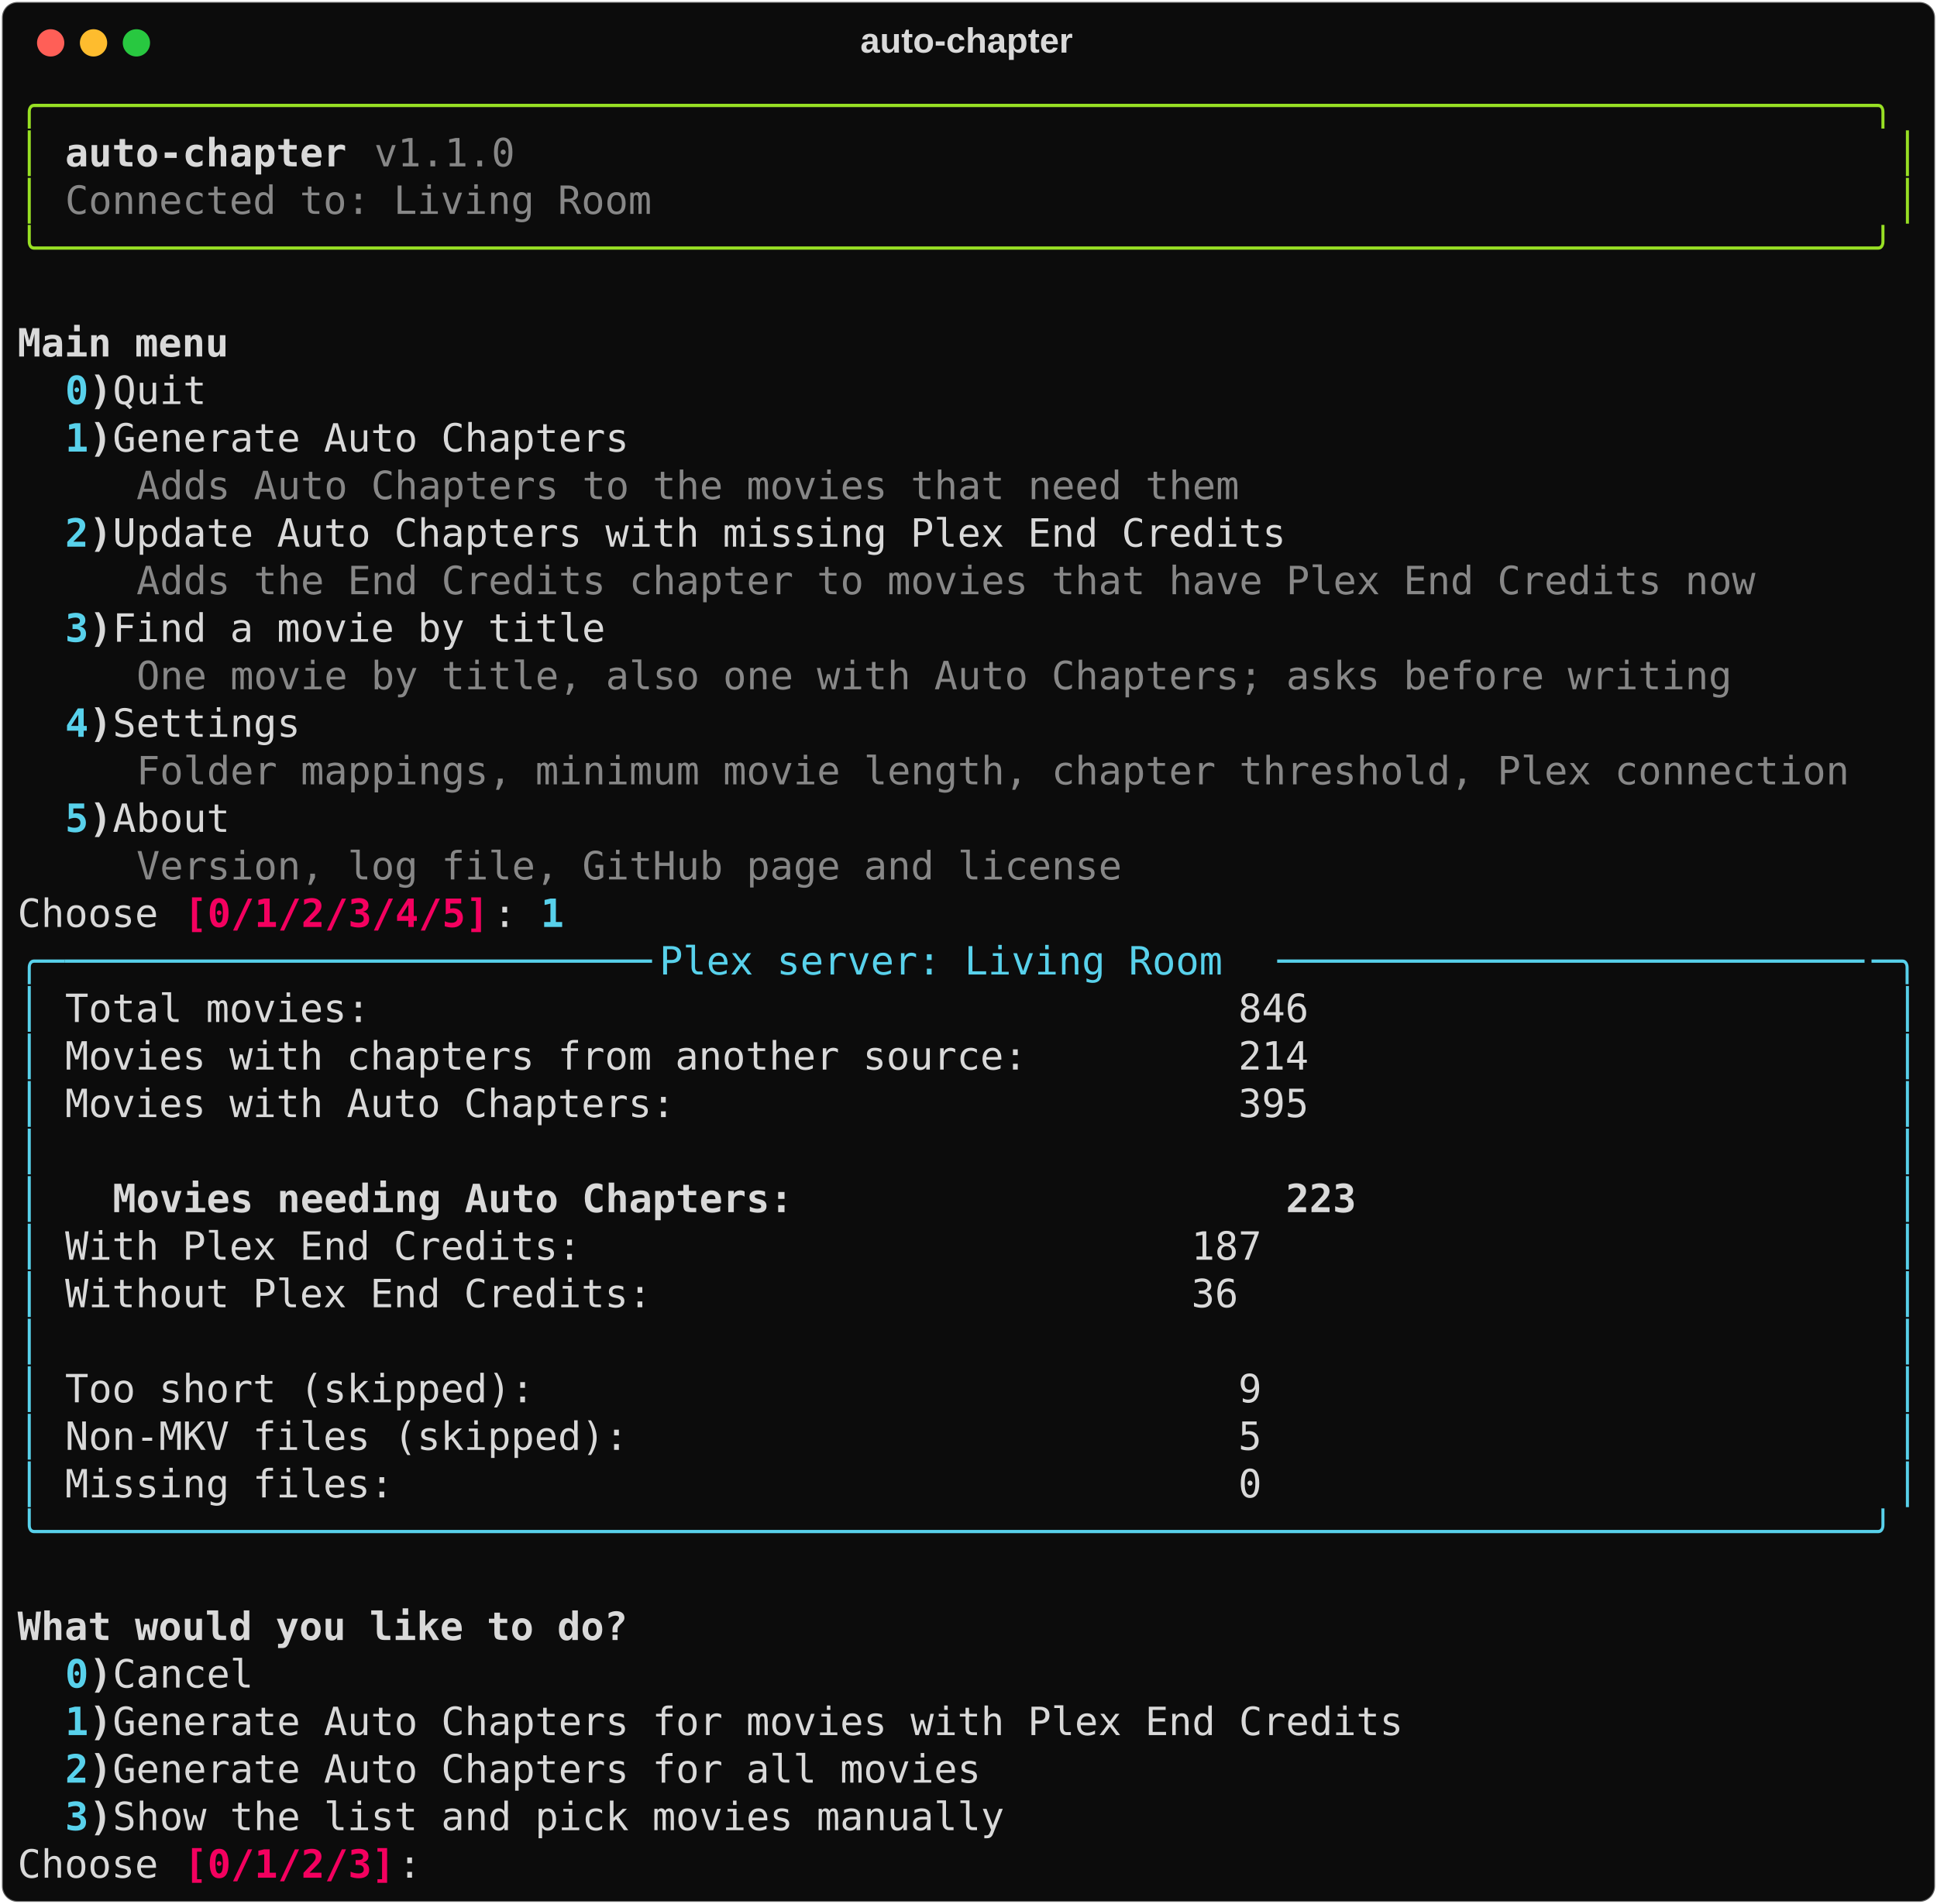
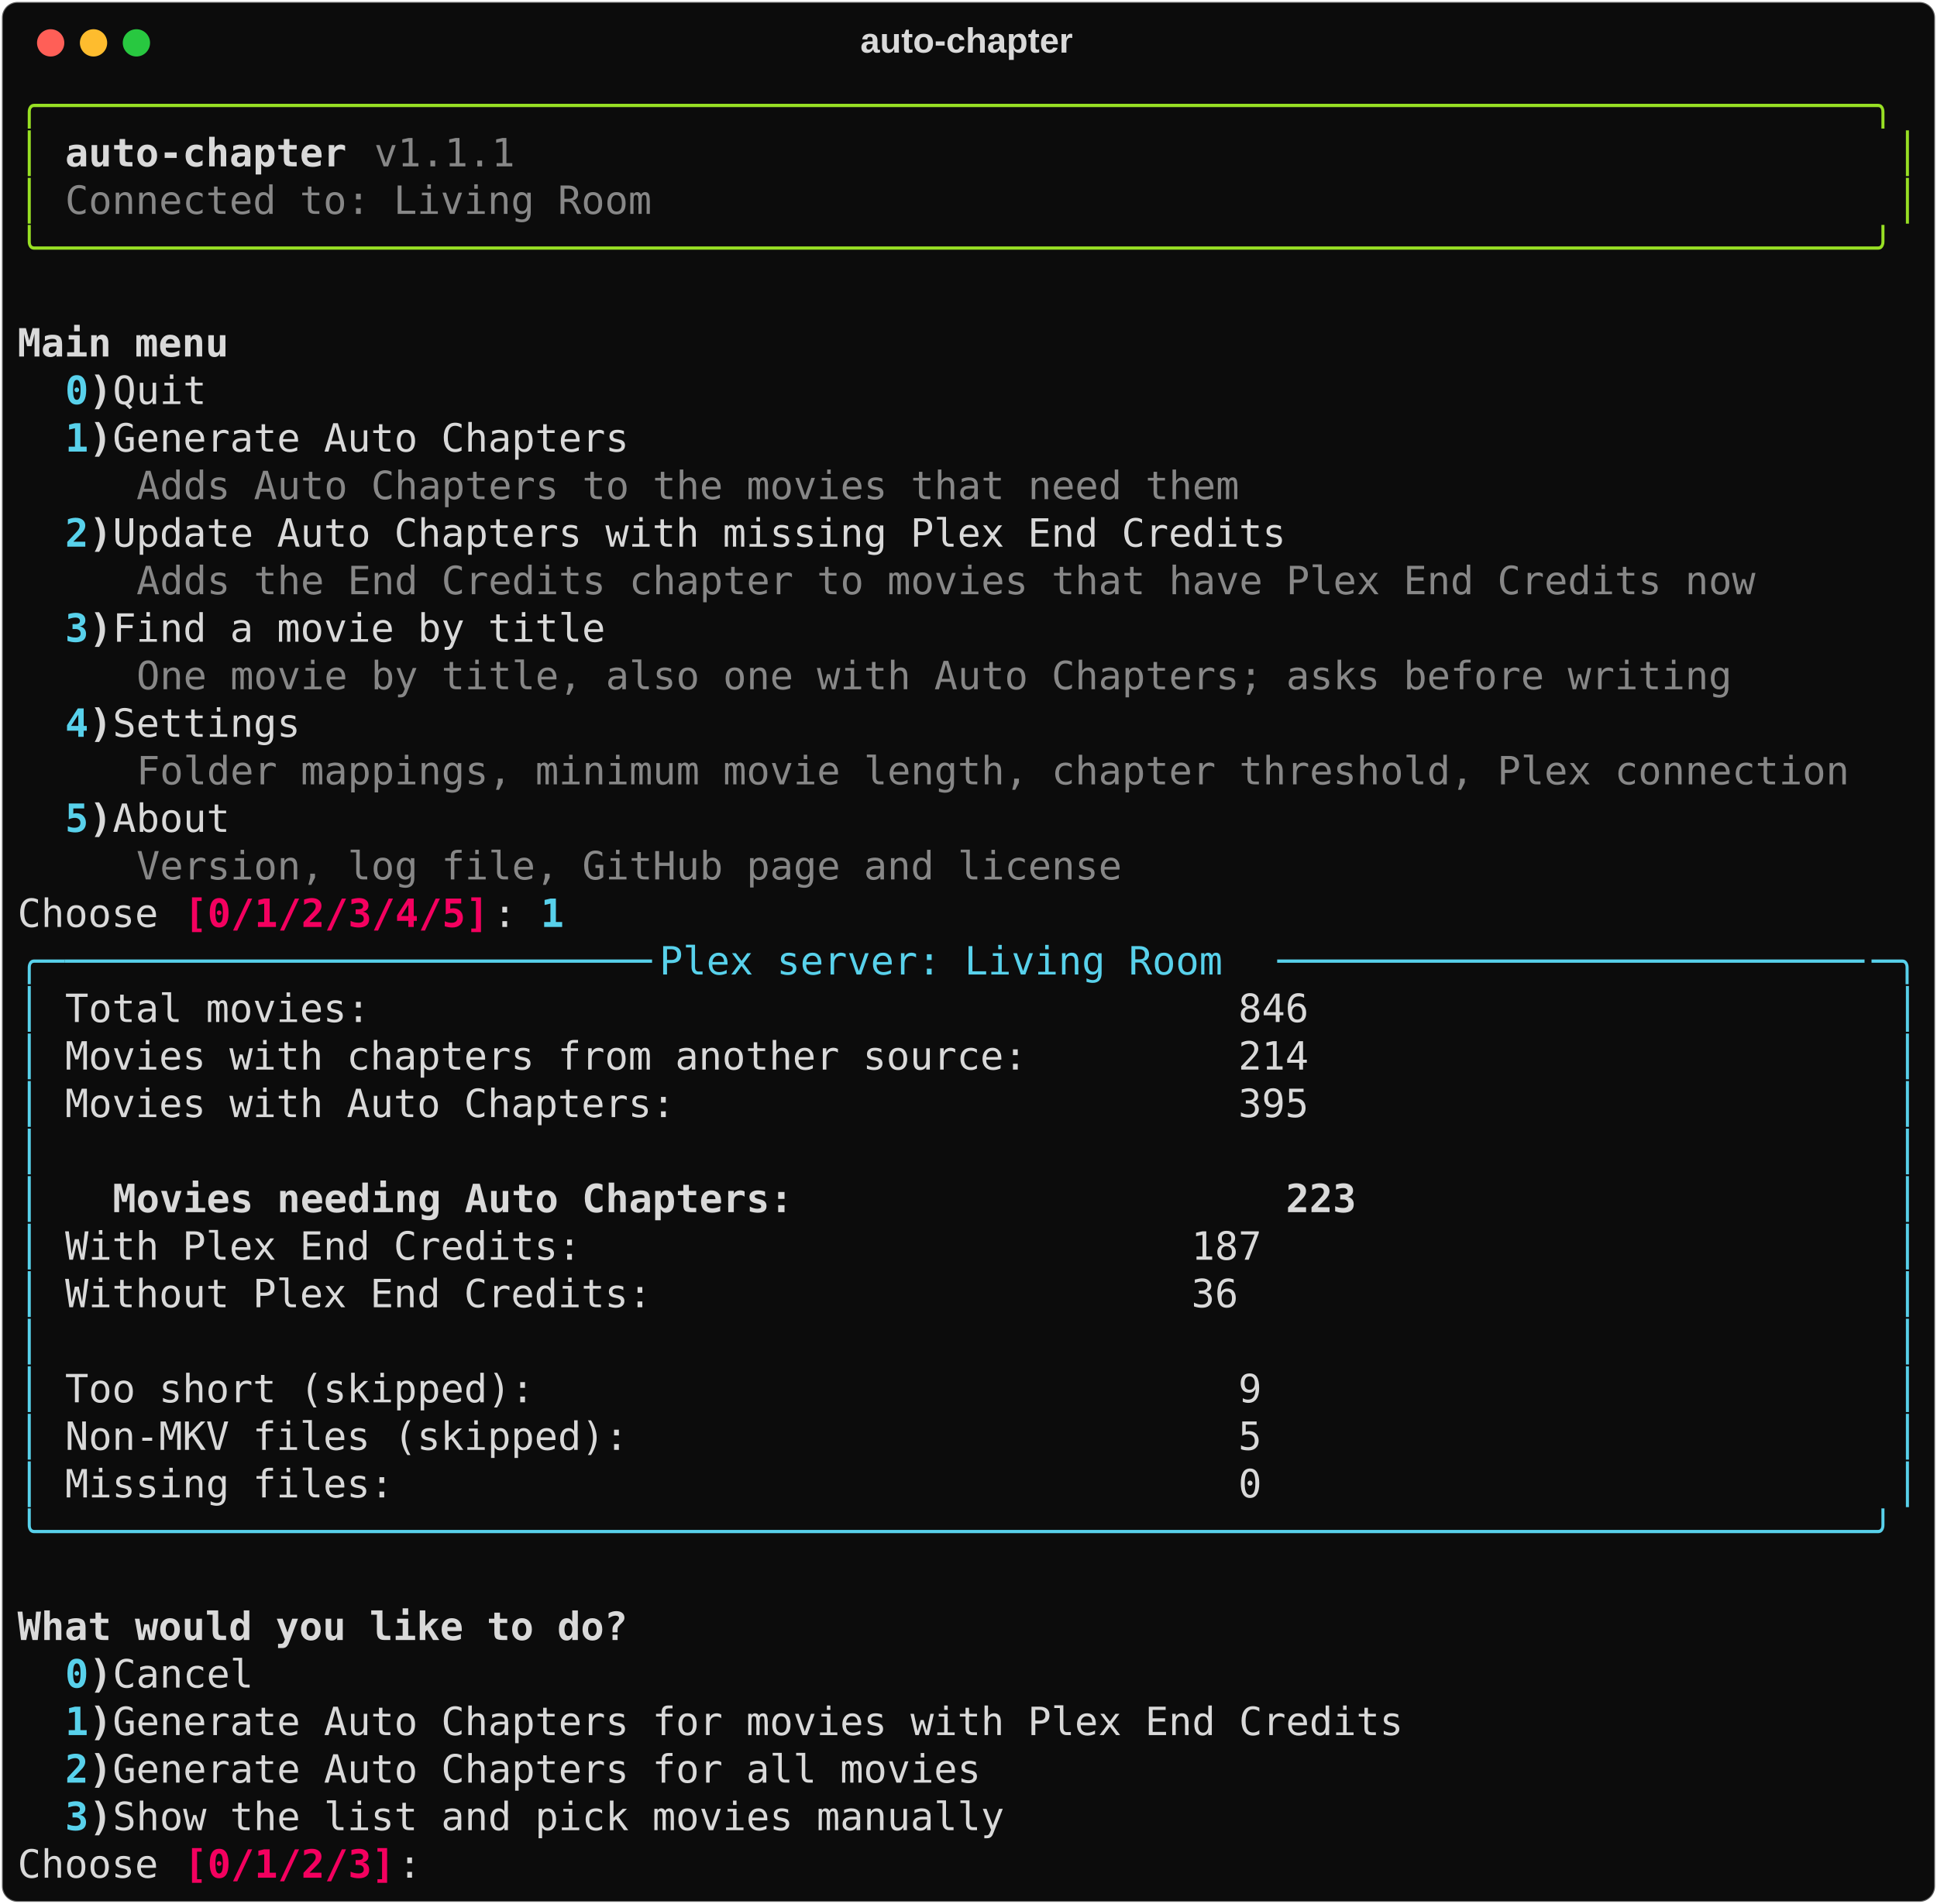
<svg xmlns="http://www.w3.org/2000/svg" class="rich-terminal" viewBox="0 0 994 977.2">
  <style>

    @font-face {
        font-family: "Fira Code";
        src: local("FiraCode-Regular"),
                url("https://cdnjs.cloudflare.com/ajax/libs/firacode/6.2.0/woff2/FiraCode-Regular.woff2") format("woff2"),
                url("https://cdnjs.cloudflare.com/ajax/libs/firacode/6.2.0/woff/FiraCode-Regular.woff") format("woff");
        font-style: normal;
        font-weight: 400;
    }
    @font-face {
        font-family: "Fira Code";
        src: local("FiraCode-Bold"),
                url("https://cdnjs.cloudflare.com/ajax/libs/firacode/6.2.0/woff2/FiraCode-Bold.woff2") format("woff2"),
                url("https://cdnjs.cloudflare.com/ajax/libs/firacode/6.2.0/woff/FiraCode-Bold.woff") format("woff");
        font-style: bold;
        font-weight: 700;
    }

-     .terminal-1190460642-matrix {
+     .terminal-1742470371-matrix {
        font-family: Fira Code, monospace;
        font-size: 20px;
        line-height: 24.4px;
        font-variant-east-asian: full-width;
    }

-     .terminal-1190460642-title {
+     .terminal-1742470371-title {
        font-size: 18px;
        font-weight: bold;
        font-family: arial;
    }

-     .terminal-1190460642-r1 { fill: #98e024 }
- .terminal-1190460642-r2 { fill: #d9d9d9 }
- .terminal-1190460642-r3 { fill: #d9d9d9;font-weight: bold }
- .terminal-1190460642-r4 { fill: #878787 }
- .terminal-1190460642-r5 { fill: #58d1eb;font-weight: bold }
- .terminal-1190460642-r6 { fill: #f4005f;font-weight: bold }
- .terminal-1190460642-r7 { fill: #58d1eb }
+     .terminal-1742470371-r1 { fill: #98e024 }
+ .terminal-1742470371-r2 { fill: #d9d9d9 }
+ .terminal-1742470371-r3 { fill: #d9d9d9;font-weight: bold }
+ .terminal-1742470371-r4 { fill: #878787 }
+ .terminal-1742470371-r5 { fill: #58d1eb;font-weight: bold }
+ .terminal-1742470371-r6 { fill: #f4005f;font-weight: bold }
+ .terminal-1742470371-r7 { fill: #58d1eb }
    </style>
  <defs>
-     <clipPath id="terminal-1190460642-clip-terminal">
+     <clipPath id="terminal-1742470371-clip-terminal">
      <rect x="0" y="0" width="975.0" height="926.2" />
    </clipPath>
-     <clipPath id="terminal-1190460642-line-0">
+     <clipPath id="terminal-1742470371-line-0">
      <rect x="0" y="1.5" width="976" height="24.65" />
    </clipPath>
-     <clipPath id="terminal-1190460642-line-1">
+     <clipPath id="terminal-1742470371-line-1">
      <rect x="0" y="25.9" width="976" height="24.65" />
    </clipPath>
-     <clipPath id="terminal-1190460642-line-2">
+     <clipPath id="terminal-1742470371-line-2">
      <rect x="0" y="50.3" width="976" height="24.65" />
    </clipPath>
-     <clipPath id="terminal-1190460642-line-3">
+     <clipPath id="terminal-1742470371-line-3">
      <rect x="0" y="74.7" width="976" height="24.65" />
    </clipPath>
-     <clipPath id="terminal-1190460642-line-4">
+     <clipPath id="terminal-1742470371-line-4">
      <rect x="0" y="99.1" width="976" height="24.65" />
    </clipPath>
-     <clipPath id="terminal-1190460642-line-5">
+     <clipPath id="terminal-1742470371-line-5">
      <rect x="0" y="123.5" width="976" height="24.65" />
    </clipPath>
-     <clipPath id="terminal-1190460642-line-6">
+     <clipPath id="terminal-1742470371-line-6">
      <rect x="0" y="147.9" width="976" height="24.65" />
    </clipPath>
-     <clipPath id="terminal-1190460642-line-7">
+     <clipPath id="terminal-1742470371-line-7">
      <rect x="0" y="172.3" width="976" height="24.65" />
    </clipPath>
-     <clipPath id="terminal-1190460642-line-8">
+     <clipPath id="terminal-1742470371-line-8">
      <rect x="0" y="196.7" width="976" height="24.65" />
    </clipPath>
-     <clipPath id="terminal-1190460642-line-9">
+     <clipPath id="terminal-1742470371-line-9">
      <rect x="0" y="221.1" width="976" height="24.65" />
    </clipPath>
-     <clipPath id="terminal-1190460642-line-10">
+     <clipPath id="terminal-1742470371-line-10">
      <rect x="0" y="245.5" width="976" height="24.65" />
    </clipPath>
-     <clipPath id="terminal-1190460642-line-11">
+     <clipPath id="terminal-1742470371-line-11">
      <rect x="0" y="269.9" width="976" height="24.65" />
    </clipPath>
-     <clipPath id="terminal-1190460642-line-12">
+     <clipPath id="terminal-1742470371-line-12">
      <rect x="0" y="294.3" width="976" height="24.65" />
    </clipPath>
-     <clipPath id="terminal-1190460642-line-13">
+     <clipPath id="terminal-1742470371-line-13">
      <rect x="0" y="318.7" width="976" height="24.65" />
    </clipPath>
-     <clipPath id="terminal-1190460642-line-14">
+     <clipPath id="terminal-1742470371-line-14">
      <rect x="0" y="343.1" width="976" height="24.65" />
    </clipPath>
-     <clipPath id="terminal-1190460642-line-15">
+     <clipPath id="terminal-1742470371-line-15">
      <rect x="0" y="367.5" width="976" height="24.65" />
    </clipPath>
-     <clipPath id="terminal-1190460642-line-16">
+     <clipPath id="terminal-1742470371-line-16">
      <rect x="0" y="391.9" width="976" height="24.65" />
    </clipPath>
-     <clipPath id="terminal-1190460642-line-17">
+     <clipPath id="terminal-1742470371-line-17">
      <rect x="0" y="416.3" width="976" height="24.65" />
    </clipPath>
-     <clipPath id="terminal-1190460642-line-18">
+     <clipPath id="terminal-1742470371-line-18">
      <rect x="0" y="440.7" width="976" height="24.65" />
    </clipPath>
-     <clipPath id="terminal-1190460642-line-19">
+     <clipPath id="terminal-1742470371-line-19">
      <rect x="0" y="465.1" width="976" height="24.65" />
    </clipPath>
-     <clipPath id="terminal-1190460642-line-20">
+     <clipPath id="terminal-1742470371-line-20">
      <rect x="0" y="489.5" width="976" height="24.65" />
    </clipPath>
-     <clipPath id="terminal-1190460642-line-21">
+     <clipPath id="terminal-1742470371-line-21">
      <rect x="0" y="513.9" width="976" height="24.65" />
    </clipPath>
-     <clipPath id="terminal-1190460642-line-22">
+     <clipPath id="terminal-1742470371-line-22">
      <rect x="0" y="538.3" width="976" height="24.65" />
    </clipPath>
-     <clipPath id="terminal-1190460642-line-23">
+     <clipPath id="terminal-1742470371-line-23">
      <rect x="0" y="562.7" width="976" height="24.65" />
    </clipPath>
-     <clipPath id="terminal-1190460642-line-24">
+     <clipPath id="terminal-1742470371-line-24">
      <rect x="0" y="587.1" width="976" height="24.65" />
    </clipPath>
-     <clipPath id="terminal-1190460642-line-25">
+     <clipPath id="terminal-1742470371-line-25">
      <rect x="0" y="611.5" width="976" height="24.65" />
    </clipPath>
-     <clipPath id="terminal-1190460642-line-26">
+     <clipPath id="terminal-1742470371-line-26">
      <rect x="0" y="635.9" width="976" height="24.65" />
    </clipPath>
-     <clipPath id="terminal-1190460642-line-27">
+     <clipPath id="terminal-1742470371-line-27">
      <rect x="0" y="660.3" width="976" height="24.65" />
    </clipPath>
-     <clipPath id="terminal-1190460642-line-28">
+     <clipPath id="terminal-1742470371-line-28">
      <rect x="0" y="684.7" width="976" height="24.65" />
    </clipPath>
-     <clipPath id="terminal-1190460642-line-29">
+     <clipPath id="terminal-1742470371-line-29">
      <rect x="0" y="709.1" width="976" height="24.65" />
    </clipPath>
-     <clipPath id="terminal-1190460642-line-30">
+     <clipPath id="terminal-1742470371-line-30">
      <rect x="0" y="733.5" width="976" height="24.65" />
    </clipPath>
-     <clipPath id="terminal-1190460642-line-31">
+     <clipPath id="terminal-1742470371-line-31">
      <rect x="0" y="757.9" width="976" height="24.65" />
    </clipPath>
-     <clipPath id="terminal-1190460642-line-32">
+     <clipPath id="terminal-1742470371-line-32">
      <rect x="0" y="782.3" width="976" height="24.65" />
    </clipPath>
-     <clipPath id="terminal-1190460642-line-33">
+     <clipPath id="terminal-1742470371-line-33">
      <rect x="0" y="806.7" width="976" height="24.65" />
    </clipPath>
-     <clipPath id="terminal-1190460642-line-34">
+     <clipPath id="terminal-1742470371-line-34">
      <rect x="0" y="831.1" width="976" height="24.65" />
    </clipPath>
-     <clipPath id="terminal-1190460642-line-35">
+     <clipPath id="terminal-1742470371-line-35">
      <rect x="0" y="855.5" width="976" height="24.65" />
    </clipPath>
-     <clipPath id="terminal-1190460642-line-36">
+     <clipPath id="terminal-1742470371-line-36">
      <rect x="0" y="879.9" width="976" height="24.65" />
    </clipPath>
  </defs>
  <rect fill="#0c0c0c" stroke="rgba(255,255,255,0.35)" stroke-width="1" x="1" y="1" width="992" height="975.2" rx="8" />
-   <text class="terminal-1190460642-title" fill="#d9d9d9" text-anchor="middle" x="496" y="27">auto-chapter</text>
+   <text class="terminal-1742470371-title" fill="#d9d9d9" text-anchor="middle" x="496" y="27">auto-chapter</text>
  <g transform="translate(26,22)">
    <circle cx="0" cy="0" r="7" fill="#ff5f57" />
    <circle cx="22" cy="0" r="7" fill="#febc2e" />
    <circle cx="44" cy="0" r="7" fill="#28c840" />
  </g>
-   <g transform="translate(9, 41)" clip-path="url(#terminal-1190460642-clip-terminal)">
-     <g class="terminal-1190460642-matrix">
-       <text class="terminal-1190460642-r1" x="0" y="20" textLength="976" clip-path="url(#terminal-1190460642-line-0)">╭──────────────────────────────────────────────────────────────────────────────╮</text>
-       <text class="terminal-1190460642-r2" x="976" y="20" textLength="12.2" clip-path="url(#terminal-1190460642-line-0)">
- </text>
-       <text class="terminal-1190460642-r1" x="0" y="44.4" textLength="12.2" clip-path="url(#terminal-1190460642-line-1)">│</text>
-       <text class="terminal-1190460642-r3" x="24.4" y="44.4" textLength="146.4" clip-path="url(#terminal-1190460642-line-1)">auto-chapter</text>
-       <text class="terminal-1190460642-r4" x="183" y="44.4" textLength="73.2" clip-path="url(#terminal-1190460642-line-1)">v1.1.0</text>
-       <text class="terminal-1190460642-r1" x="963.8" y="44.4" textLength="12.2" clip-path="url(#terminal-1190460642-line-1)">│</text>
-       <text class="terminal-1190460642-r2" x="976" y="44.4" textLength="12.2" clip-path="url(#terminal-1190460642-line-1)">
- </text>
-       <text class="terminal-1190460642-r1" x="0" y="68.8" textLength="12.2" clip-path="url(#terminal-1190460642-line-2)">│</text>
-       <text class="terminal-1190460642-r4" x="24.4" y="68.8" textLength="305" clip-path="url(#terminal-1190460642-line-2)">Connected to: Living Room</text>
-       <text class="terminal-1190460642-r1" x="963.8" y="68.8" textLength="12.2" clip-path="url(#terminal-1190460642-line-2)">│</text>
-       <text class="terminal-1190460642-r2" x="976" y="68.8" textLength="12.2" clip-path="url(#terminal-1190460642-line-2)">
- </text>
-       <text class="terminal-1190460642-r1" x="0" y="93.2" textLength="976" clip-path="url(#terminal-1190460642-line-3)">╰──────────────────────────────────────────────────────────────────────────────╯</text>
-       <text class="terminal-1190460642-r2" x="976" y="93.2" textLength="12.2" clip-path="url(#terminal-1190460642-line-3)">
- </text>
-       <text class="terminal-1190460642-r2" x="976" y="117.6" textLength="12.2" clip-path="url(#terminal-1190460642-line-4)">
- </text>
-       <text class="terminal-1190460642-r3" x="0" y="142" textLength="109.8" clip-path="url(#terminal-1190460642-line-5)">Main menu</text>
-       <text class="terminal-1190460642-r2" x="976" y="142" textLength="12.2" clip-path="url(#terminal-1190460642-line-5)">
- </text>
-       <text class="terminal-1190460642-r5" x="24.4" y="166.4" textLength="12.2" clip-path="url(#terminal-1190460642-line-6)">0</text>
-       <text class="terminal-1190460642-r3" x="36.6" y="166.4" textLength="12.2" clip-path="url(#terminal-1190460642-line-6)">)</text>
-       <text class="terminal-1190460642-r2" x="48.8" y="166.4" textLength="61" clip-path="url(#terminal-1190460642-line-6)"> Quit</text>
-       <text class="terminal-1190460642-r2" x="976" y="166.4" textLength="12.2" clip-path="url(#terminal-1190460642-line-6)">
- </text>
-       <text class="terminal-1190460642-r5" x="24.4" y="190.8" textLength="12.2" clip-path="url(#terminal-1190460642-line-7)">1</text>
-       <text class="terminal-1190460642-r3" x="36.6" y="190.8" textLength="12.2" clip-path="url(#terminal-1190460642-line-7)">)</text>
-       <text class="terminal-1190460642-r2" x="48.8" y="190.8" textLength="280.6" clip-path="url(#terminal-1190460642-line-7)"> Generate Auto Chapters</text>
-       <text class="terminal-1190460642-r2" x="976" y="190.8" textLength="12.2" clip-path="url(#terminal-1190460642-line-7)">
- </text>
-       <text class="terminal-1190460642-r4" x="61" y="215.2" textLength="573.4" clip-path="url(#terminal-1190460642-line-8)">Adds Auto Chapters to the movies that need them</text>
-       <text class="terminal-1190460642-r2" x="976" y="215.2" textLength="12.2" clip-path="url(#terminal-1190460642-line-8)">
- </text>
-       <text class="terminal-1190460642-r5" x="24.4" y="239.6" textLength="12.2" clip-path="url(#terminal-1190460642-line-9)">2</text>
-       <text class="terminal-1190460642-r3" x="36.6" y="239.6" textLength="12.2" clip-path="url(#terminal-1190460642-line-9)">)</text>
-       <text class="terminal-1190460642-r2" x="48.8" y="239.6" textLength="622.2" clip-path="url(#terminal-1190460642-line-9)"> Update Auto Chapters with missing Plex End Credits</text>
-       <text class="terminal-1190460642-r2" x="976" y="239.6" textLength="12.2" clip-path="url(#terminal-1190460642-line-9)">
- </text>
-       <text class="terminal-1190460642-r4" x="61" y="264" textLength="841.8" clip-path="url(#terminal-1190460642-line-10)">Adds the End Credits chapter to movies that have Plex End Credits now</text>
-       <text class="terminal-1190460642-r2" x="976" y="264" textLength="12.2" clip-path="url(#terminal-1190460642-line-10)">
- </text>
-       <text class="terminal-1190460642-r5" x="24.4" y="288.4" textLength="12.2" clip-path="url(#terminal-1190460642-line-11)">3</text>
-       <text class="terminal-1190460642-r3" x="36.6" y="288.4" textLength="12.2" clip-path="url(#terminal-1190460642-line-11)">)</text>
-       <text class="terminal-1190460642-r2" x="48.8" y="288.4" textLength="268.4" clip-path="url(#terminal-1190460642-line-11)"> Find a movie by title</text>
-       <text class="terminal-1190460642-r2" x="976" y="288.4" textLength="12.2" clip-path="url(#terminal-1190460642-line-11)">
- </text>
-       <text class="terminal-1190460642-r4" x="61" y="312.8" textLength="829.6" clip-path="url(#terminal-1190460642-line-12)">One movie by title, also one with Auto Chapters; asks before writing</text>
-       <text class="terminal-1190460642-r2" x="976" y="312.8" textLength="12.2" clip-path="url(#terminal-1190460642-line-12)">
- </text>
-       <text class="terminal-1190460642-r5" x="24.4" y="337.2" textLength="12.2" clip-path="url(#terminal-1190460642-line-13)">4</text>
-       <text class="terminal-1190460642-r3" x="36.6" y="337.2" textLength="12.2" clip-path="url(#terminal-1190460642-line-13)">)</text>
-       <text class="terminal-1190460642-r2" x="48.8" y="337.2" textLength="109.8" clip-path="url(#terminal-1190460642-line-13)"> Settings</text>
-       <text class="terminal-1190460642-r2" x="976" y="337.2" textLength="12.2" clip-path="url(#terminal-1190460642-line-13)">
- </text>
-       <text class="terminal-1190460642-r4" x="61" y="361.6" textLength="890.6" clip-path="url(#terminal-1190460642-line-14)">Folder mappings, minimum movie length, chapter threshold, Plex connection</text>
-       <text class="terminal-1190460642-r2" x="976" y="361.6" textLength="12.2" clip-path="url(#terminal-1190460642-line-14)">
- </text>
-       <text class="terminal-1190460642-r5" x="24.4" y="386" textLength="12.2" clip-path="url(#terminal-1190460642-line-15)">5</text>
-       <text class="terminal-1190460642-r3" x="36.6" y="386" textLength="12.2" clip-path="url(#terminal-1190460642-line-15)">)</text>
-       <text class="terminal-1190460642-r2" x="48.8" y="386" textLength="73.2" clip-path="url(#terminal-1190460642-line-15)"> About</text>
-       <text class="terminal-1190460642-r2" x="976" y="386" textLength="12.2" clip-path="url(#terminal-1190460642-line-15)">
- </text>
-       <text class="terminal-1190460642-r4" x="61" y="410.4" textLength="512.4" clip-path="url(#terminal-1190460642-line-16)">Version, log file, GitHub page and license</text>
-       <text class="terminal-1190460642-r2" x="976" y="410.4" textLength="12.2" clip-path="url(#terminal-1190460642-line-16)">
- </text>
-       <text class="terminal-1190460642-r2" x="0" y="434.8" textLength="85.4" clip-path="url(#terminal-1190460642-line-17)">Choose </text>
-       <text class="terminal-1190460642-r6" x="85.4" y="434.8" textLength="158.6" clip-path="url(#terminal-1190460642-line-17)">[0/1/2/3/4/5]</text>
-       <text class="terminal-1190460642-r2" x="244" y="434.8" textLength="24.4" clip-path="url(#terminal-1190460642-line-17)">: </text>
-       <text class="terminal-1190460642-r5" x="268.4" y="434.8" textLength="12.2" clip-path="url(#terminal-1190460642-line-17)">1</text>
-       <text class="terminal-1190460642-r2" x="976" y="434.8" textLength="12.2" clip-path="url(#terminal-1190460642-line-17)">
- </text>
-       <text class="terminal-1190460642-r7" x="0" y="459.2" textLength="24.4" clip-path="url(#terminal-1190460642-line-18)">╭─</text>
-       <text class="terminal-1190460642-r7" x="24.4" y="459.2" textLength="305" clip-path="url(#terminal-1190460642-line-18)">─────────────────────────</text>
-       <text class="terminal-1190460642-r7" x="329.4" y="459.2" textLength="317.2" clip-path="url(#terminal-1190460642-line-18)"> Plex server: Living Room </text>
-       <text class="terminal-1190460642-r7" x="646.6" y="459.2" textLength="305" clip-path="url(#terminal-1190460642-line-18)">─────────────────────────</text>
-       <text class="terminal-1190460642-r7" x="951.6" y="459.2" textLength="24.4" clip-path="url(#terminal-1190460642-line-18)">─╮</text>
-       <text class="terminal-1190460642-r2" x="976" y="459.2" textLength="12.2" clip-path="url(#terminal-1190460642-line-18)">
- </text>
-       <text class="terminal-1190460642-r7" x="0" y="483.6" textLength="12.2" clip-path="url(#terminal-1190460642-line-19)">│</text>
-       <text class="terminal-1190460642-r2" x="24.4" y="483.6" textLength="671" clip-path="url(#terminal-1190460642-line-19)">  Total movies:                                     846</text>
-       <text class="terminal-1190460642-r7" x="963.8" y="483.6" textLength="12.2" clip-path="url(#terminal-1190460642-line-19)">│</text>
-       <text class="terminal-1190460642-r2" x="976" y="483.6" textLength="12.2" clip-path="url(#terminal-1190460642-line-19)">
- </text>
-       <text class="terminal-1190460642-r7" x="0" y="508" textLength="12.2" clip-path="url(#terminal-1190460642-line-20)">│</text>
-       <text class="terminal-1190460642-r2" x="24.4" y="508" textLength="671" clip-path="url(#terminal-1190460642-line-20)">  Movies with chapters from another source:         214</text>
-       <text class="terminal-1190460642-r7" x="963.8" y="508" textLength="12.2" clip-path="url(#terminal-1190460642-line-20)">│</text>
-       <text class="terminal-1190460642-r2" x="976" y="508" textLength="12.2" clip-path="url(#terminal-1190460642-line-20)">
- </text>
-       <text class="terminal-1190460642-r7" x="0" y="532.4" textLength="12.2" clip-path="url(#terminal-1190460642-line-21)">│</text>
-       <text class="terminal-1190460642-r2" x="24.4" y="532.4" textLength="671" clip-path="url(#terminal-1190460642-line-21)">  Movies with Auto Chapters:                        395</text>
-       <text class="terminal-1190460642-r7" x="963.8" y="532.4" textLength="12.2" clip-path="url(#terminal-1190460642-line-21)">│</text>
-       <text class="terminal-1190460642-r2" x="976" y="532.4" textLength="12.2" clip-path="url(#terminal-1190460642-line-21)">
- </text>
-       <text class="terminal-1190460642-r7" x="0" y="556.8" textLength="12.2" clip-path="url(#terminal-1190460642-line-22)">│</text>
-       <text class="terminal-1190460642-r7" x="963.8" y="556.8" textLength="12.2" clip-path="url(#terminal-1190460642-line-22)">│</text>
-       <text class="terminal-1190460642-r2" x="976" y="556.8" textLength="12.2" clip-path="url(#terminal-1190460642-line-22)">
- </text>
-       <text class="terminal-1190460642-r7" x="0" y="581.2" textLength="12.2" clip-path="url(#terminal-1190460642-line-23)">│</text>
-       <text class="terminal-1190460642-r3" x="48.8" y="581.2" textLength="646.6" clip-path="url(#terminal-1190460642-line-23)">Movies needing Auto Chapters:                     223</text>
-       <text class="terminal-1190460642-r7" x="963.8" y="581.2" textLength="12.2" clip-path="url(#terminal-1190460642-line-23)">│</text>
-       <text class="terminal-1190460642-r2" x="976" y="581.2" textLength="12.2" clip-path="url(#terminal-1190460642-line-23)">
- </text>
-       <text class="terminal-1190460642-r7" x="0" y="605.6" textLength="12.2" clip-path="url(#terminal-1190460642-line-24)">│</text>
-       <text class="terminal-1190460642-r2" x="24.4" y="605.6" textLength="671" clip-path="url(#terminal-1190460642-line-24)">    With Plex End Credits:                          187</text>
-       <text class="terminal-1190460642-r7" x="963.8" y="605.6" textLength="12.2" clip-path="url(#terminal-1190460642-line-24)">│</text>
-       <text class="terminal-1190460642-r2" x="976" y="605.6" textLength="12.2" clip-path="url(#terminal-1190460642-line-24)">
- </text>
-       <text class="terminal-1190460642-r7" x="0" y="630" textLength="12.2" clip-path="url(#terminal-1190460642-line-25)">│</text>
-       <text class="terminal-1190460642-r2" x="24.4" y="630" textLength="658.8" clip-path="url(#terminal-1190460642-line-25)">    Without Plex End Credits:                       36</text>
-       <text class="terminal-1190460642-r7" x="963.8" y="630" textLength="12.2" clip-path="url(#terminal-1190460642-line-25)">│</text>
-       <text class="terminal-1190460642-r2" x="976" y="630" textLength="12.2" clip-path="url(#terminal-1190460642-line-25)">
- </text>
-       <text class="terminal-1190460642-r7" x="0" y="654.4" textLength="12.2" clip-path="url(#terminal-1190460642-line-26)">│</text>
-       <text class="terminal-1190460642-r7" x="963.8" y="654.4" textLength="12.2" clip-path="url(#terminal-1190460642-line-26)">│</text>
-       <text class="terminal-1190460642-r2" x="976" y="654.4" textLength="12.2" clip-path="url(#terminal-1190460642-line-26)">
- </text>
-       <text class="terminal-1190460642-r7" x="0" y="678.8" textLength="12.2" clip-path="url(#terminal-1190460642-line-27)">│</text>
-       <text class="terminal-1190460642-r2" x="24.4" y="678.8" textLength="646.6" clip-path="url(#terminal-1190460642-line-27)">  Too short (skipped):                              9</text>
-       <text class="terminal-1190460642-r7" x="963.8" y="678.8" textLength="12.2" clip-path="url(#terminal-1190460642-line-27)">│</text>
-       <text class="terminal-1190460642-r2" x="976" y="678.8" textLength="12.2" clip-path="url(#terminal-1190460642-line-27)">
- </text>
-       <text class="terminal-1190460642-r7" x="0" y="703.2" textLength="12.2" clip-path="url(#terminal-1190460642-line-28)">│</text>
-       <text class="terminal-1190460642-r2" x="24.4" y="703.2" textLength="646.6" clip-path="url(#terminal-1190460642-line-28)">  Non-MKV files (skipped):                          5</text>
-       <text class="terminal-1190460642-r7" x="963.8" y="703.2" textLength="12.2" clip-path="url(#terminal-1190460642-line-28)">│</text>
-       <text class="terminal-1190460642-r2" x="976" y="703.2" textLength="12.2" clip-path="url(#terminal-1190460642-line-28)">
- </text>
-       <text class="terminal-1190460642-r7" x="0" y="727.6" textLength="12.2" clip-path="url(#terminal-1190460642-line-29)">│</text>
-       <text class="terminal-1190460642-r2" x="24.4" y="727.6" textLength="646.6" clip-path="url(#terminal-1190460642-line-29)">  Missing files:                                    0</text>
-       <text class="terminal-1190460642-r7" x="963.8" y="727.6" textLength="12.2" clip-path="url(#terminal-1190460642-line-29)">│</text>
-       <text class="terminal-1190460642-r2" x="976" y="727.6" textLength="12.2" clip-path="url(#terminal-1190460642-line-29)">
- </text>
-       <text class="terminal-1190460642-r7" x="0" y="752" textLength="976" clip-path="url(#terminal-1190460642-line-30)">╰──────────────────────────────────────────────────────────────────────────────╯</text>
-       <text class="terminal-1190460642-r2" x="976" y="752" textLength="12.2" clip-path="url(#terminal-1190460642-line-30)">
- </text>
-       <text class="terminal-1190460642-r2" x="976" y="776.4" textLength="12.2" clip-path="url(#terminal-1190460642-line-31)">
- </text>
-       <text class="terminal-1190460642-r3" x="0" y="800.8" textLength="317.2" clip-path="url(#terminal-1190460642-line-32)">What would you like to do?</text>
-       <text class="terminal-1190460642-r2" x="976" y="800.8" textLength="12.2" clip-path="url(#terminal-1190460642-line-32)">
- </text>
-       <text class="terminal-1190460642-r5" x="24.4" y="825.2" textLength="12.2" clip-path="url(#terminal-1190460642-line-33)">0</text>
-       <text class="terminal-1190460642-r3" x="36.6" y="825.2" textLength="12.2" clip-path="url(#terminal-1190460642-line-33)">)</text>
-       <text class="terminal-1190460642-r2" x="48.8" y="825.2" textLength="85.4" clip-path="url(#terminal-1190460642-line-33)"> Cancel</text>
-       <text class="terminal-1190460642-r2" x="976" y="825.2" textLength="12.2" clip-path="url(#terminal-1190460642-line-33)">
- </text>
-       <text class="terminal-1190460642-r5" x="24.4" y="849.6" textLength="12.2" clip-path="url(#terminal-1190460642-line-34)">1</text>
-       <text class="terminal-1190460642-r3" x="36.6" y="849.6" textLength="12.2" clip-path="url(#terminal-1190460642-line-34)">)</text>
-       <text class="terminal-1190460642-r2" x="48.8" y="849.6" textLength="683.2" clip-path="url(#terminal-1190460642-line-34)"> Generate Auto Chapters for movies with Plex End Credits</text>
-       <text class="terminal-1190460642-r2" x="976" y="849.6" textLength="12.2" clip-path="url(#terminal-1190460642-line-34)">
- </text>
-       <text class="terminal-1190460642-r5" x="24.4" y="874" textLength="12.2" clip-path="url(#terminal-1190460642-line-35)">2</text>
-       <text class="terminal-1190460642-r3" x="36.6" y="874" textLength="12.2" clip-path="url(#terminal-1190460642-line-35)">)</text>
-       <text class="terminal-1190460642-r2" x="48.8" y="874" textLength="463.6" clip-path="url(#terminal-1190460642-line-35)"> Generate Auto Chapters for all movies</text>
-       <text class="terminal-1190460642-r2" x="976" y="874" textLength="12.2" clip-path="url(#terminal-1190460642-line-35)">
- </text>
-       <text class="terminal-1190460642-r5" x="24.4" y="898.4" textLength="12.2" clip-path="url(#terminal-1190460642-line-36)">3</text>
-       <text class="terminal-1190460642-r3" x="36.6" y="898.4" textLength="12.2" clip-path="url(#terminal-1190460642-line-36)">)</text>
-       <text class="terminal-1190460642-r2" x="48.8" y="898.4" textLength="475.8" clip-path="url(#terminal-1190460642-line-36)"> Show the list and pick movies manually</text>
-       <text class="terminal-1190460642-r2" x="976" y="898.4" textLength="12.2" clip-path="url(#terminal-1190460642-line-36)">
- </text>
-       <text class="terminal-1190460642-r2" x="0" y="922.8" textLength="85.4" clip-path="url(#terminal-1190460642-line-37)">Choose </text>
-       <text class="terminal-1190460642-r6" x="85.4" y="922.8" textLength="109.8" clip-path="url(#terminal-1190460642-line-37)">[0/1/2/3]</text>
-       <text class="terminal-1190460642-r2" x="195.2" y="922.8" textLength="24.4" clip-path="url(#terminal-1190460642-line-37)">: </text>
-       <text class="terminal-1190460642-r2" x="976" y="922.8" textLength="12.2" clip-path="url(#terminal-1190460642-line-37)">
+   <g transform="translate(9, 41)" clip-path="url(#terminal-1742470371-clip-terminal)">
+     <g class="terminal-1742470371-matrix">
+       <text class="terminal-1742470371-r1" x="0" y="20" textLength="976" clip-path="url(#terminal-1742470371-line-0)">╭──────────────────────────────────────────────────────────────────────────────╮</text>
+       <text class="terminal-1742470371-r2" x="976" y="20" textLength="12.2" clip-path="url(#terminal-1742470371-line-0)">
+ </text>
+       <text class="terminal-1742470371-r1" x="0" y="44.4" textLength="12.2" clip-path="url(#terminal-1742470371-line-1)">│</text>
+       <text class="terminal-1742470371-r3" x="24.4" y="44.4" textLength="146.4" clip-path="url(#terminal-1742470371-line-1)">auto-chapter</text>
+       <text class="terminal-1742470371-r4" x="183" y="44.4" textLength="73.2" clip-path="url(#terminal-1742470371-line-1)">v1.1.1</text>
+       <text class="terminal-1742470371-r1" x="963.8" y="44.4" textLength="12.2" clip-path="url(#terminal-1742470371-line-1)">│</text>
+       <text class="terminal-1742470371-r2" x="976" y="44.4" textLength="12.2" clip-path="url(#terminal-1742470371-line-1)">
+ </text>
+       <text class="terminal-1742470371-r1" x="0" y="68.8" textLength="12.2" clip-path="url(#terminal-1742470371-line-2)">│</text>
+       <text class="terminal-1742470371-r4" x="24.4" y="68.8" textLength="305" clip-path="url(#terminal-1742470371-line-2)">Connected to: Living Room</text>
+       <text class="terminal-1742470371-r1" x="963.8" y="68.8" textLength="12.2" clip-path="url(#terminal-1742470371-line-2)">│</text>
+       <text class="terminal-1742470371-r2" x="976" y="68.8" textLength="12.2" clip-path="url(#terminal-1742470371-line-2)">
+ </text>
+       <text class="terminal-1742470371-r1" x="0" y="93.2" textLength="976" clip-path="url(#terminal-1742470371-line-3)">╰──────────────────────────────────────────────────────────────────────────────╯</text>
+       <text class="terminal-1742470371-r2" x="976" y="93.2" textLength="12.2" clip-path="url(#terminal-1742470371-line-3)">
+ </text>
+       <text class="terminal-1742470371-r2" x="976" y="117.6" textLength="12.2" clip-path="url(#terminal-1742470371-line-4)">
+ </text>
+       <text class="terminal-1742470371-r3" x="0" y="142" textLength="109.8" clip-path="url(#terminal-1742470371-line-5)">Main menu</text>
+       <text class="terminal-1742470371-r2" x="976" y="142" textLength="12.2" clip-path="url(#terminal-1742470371-line-5)">
+ </text>
+       <text class="terminal-1742470371-r5" x="24.4" y="166.4" textLength="12.2" clip-path="url(#terminal-1742470371-line-6)">0</text>
+       <text class="terminal-1742470371-r3" x="36.6" y="166.4" textLength="12.2" clip-path="url(#terminal-1742470371-line-6)">)</text>
+       <text class="terminal-1742470371-r2" x="48.8" y="166.4" textLength="61" clip-path="url(#terminal-1742470371-line-6)"> Quit</text>
+       <text class="terminal-1742470371-r2" x="976" y="166.4" textLength="12.2" clip-path="url(#terminal-1742470371-line-6)">
+ </text>
+       <text class="terminal-1742470371-r5" x="24.4" y="190.8" textLength="12.2" clip-path="url(#terminal-1742470371-line-7)">1</text>
+       <text class="terminal-1742470371-r3" x="36.6" y="190.8" textLength="12.2" clip-path="url(#terminal-1742470371-line-7)">)</text>
+       <text class="terminal-1742470371-r2" x="48.8" y="190.8" textLength="280.6" clip-path="url(#terminal-1742470371-line-7)"> Generate Auto Chapters</text>
+       <text class="terminal-1742470371-r2" x="976" y="190.8" textLength="12.2" clip-path="url(#terminal-1742470371-line-7)">
+ </text>
+       <text class="terminal-1742470371-r4" x="61" y="215.2" textLength="573.4" clip-path="url(#terminal-1742470371-line-8)">Adds Auto Chapters to the movies that need them</text>
+       <text class="terminal-1742470371-r2" x="976" y="215.2" textLength="12.2" clip-path="url(#terminal-1742470371-line-8)">
+ </text>
+       <text class="terminal-1742470371-r5" x="24.4" y="239.6" textLength="12.2" clip-path="url(#terminal-1742470371-line-9)">2</text>
+       <text class="terminal-1742470371-r3" x="36.6" y="239.6" textLength="12.2" clip-path="url(#terminal-1742470371-line-9)">)</text>
+       <text class="terminal-1742470371-r2" x="48.8" y="239.6" textLength="622.2" clip-path="url(#terminal-1742470371-line-9)"> Update Auto Chapters with missing Plex End Credits</text>
+       <text class="terminal-1742470371-r2" x="976" y="239.6" textLength="12.2" clip-path="url(#terminal-1742470371-line-9)">
+ </text>
+       <text class="terminal-1742470371-r4" x="61" y="264" textLength="841.8" clip-path="url(#terminal-1742470371-line-10)">Adds the End Credits chapter to movies that have Plex End Credits now</text>
+       <text class="terminal-1742470371-r2" x="976" y="264" textLength="12.2" clip-path="url(#terminal-1742470371-line-10)">
+ </text>
+       <text class="terminal-1742470371-r5" x="24.4" y="288.4" textLength="12.2" clip-path="url(#terminal-1742470371-line-11)">3</text>
+       <text class="terminal-1742470371-r3" x="36.6" y="288.4" textLength="12.2" clip-path="url(#terminal-1742470371-line-11)">)</text>
+       <text class="terminal-1742470371-r2" x="48.8" y="288.4" textLength="268.4" clip-path="url(#terminal-1742470371-line-11)"> Find a movie by title</text>
+       <text class="terminal-1742470371-r2" x="976" y="288.4" textLength="12.2" clip-path="url(#terminal-1742470371-line-11)">
+ </text>
+       <text class="terminal-1742470371-r4" x="61" y="312.8" textLength="829.6" clip-path="url(#terminal-1742470371-line-12)">One movie by title, also one with Auto Chapters; asks before writing</text>
+       <text class="terminal-1742470371-r2" x="976" y="312.8" textLength="12.2" clip-path="url(#terminal-1742470371-line-12)">
+ </text>
+       <text class="terminal-1742470371-r5" x="24.4" y="337.2" textLength="12.2" clip-path="url(#terminal-1742470371-line-13)">4</text>
+       <text class="terminal-1742470371-r3" x="36.6" y="337.2" textLength="12.2" clip-path="url(#terminal-1742470371-line-13)">)</text>
+       <text class="terminal-1742470371-r2" x="48.8" y="337.2" textLength="109.8" clip-path="url(#terminal-1742470371-line-13)"> Settings</text>
+       <text class="terminal-1742470371-r2" x="976" y="337.2" textLength="12.2" clip-path="url(#terminal-1742470371-line-13)">
+ </text>
+       <text class="terminal-1742470371-r4" x="61" y="361.6" textLength="890.6" clip-path="url(#terminal-1742470371-line-14)">Folder mappings, minimum movie length, chapter threshold, Plex connection</text>
+       <text class="terminal-1742470371-r2" x="976" y="361.6" textLength="12.2" clip-path="url(#terminal-1742470371-line-14)">
+ </text>
+       <text class="terminal-1742470371-r5" x="24.4" y="386" textLength="12.2" clip-path="url(#terminal-1742470371-line-15)">5</text>
+       <text class="terminal-1742470371-r3" x="36.6" y="386" textLength="12.2" clip-path="url(#terminal-1742470371-line-15)">)</text>
+       <text class="terminal-1742470371-r2" x="48.8" y="386" textLength="73.2" clip-path="url(#terminal-1742470371-line-15)"> About</text>
+       <text class="terminal-1742470371-r2" x="976" y="386" textLength="12.2" clip-path="url(#terminal-1742470371-line-15)">
+ </text>
+       <text class="terminal-1742470371-r4" x="61" y="410.4" textLength="512.4" clip-path="url(#terminal-1742470371-line-16)">Version, log file, GitHub page and license</text>
+       <text class="terminal-1742470371-r2" x="976" y="410.4" textLength="12.2" clip-path="url(#terminal-1742470371-line-16)">
+ </text>
+       <text class="terminal-1742470371-r2" x="0" y="434.8" textLength="85.4" clip-path="url(#terminal-1742470371-line-17)">Choose </text>
+       <text class="terminal-1742470371-r6" x="85.4" y="434.8" textLength="158.6" clip-path="url(#terminal-1742470371-line-17)">[0/1/2/3/4/5]</text>
+       <text class="terminal-1742470371-r2" x="244" y="434.8" textLength="24.4" clip-path="url(#terminal-1742470371-line-17)">: </text>
+       <text class="terminal-1742470371-r5" x="268.4" y="434.8" textLength="12.2" clip-path="url(#terminal-1742470371-line-17)">1</text>
+       <text class="terminal-1742470371-r2" x="976" y="434.8" textLength="12.2" clip-path="url(#terminal-1742470371-line-17)">
+ </text>
+       <text class="terminal-1742470371-r7" x="0" y="459.2" textLength="24.4" clip-path="url(#terminal-1742470371-line-18)">╭─</text>
+       <text class="terminal-1742470371-r7" x="24.4" y="459.2" textLength="305" clip-path="url(#terminal-1742470371-line-18)">─────────────────────────</text>
+       <text class="terminal-1742470371-r7" x="329.4" y="459.2" textLength="317.2" clip-path="url(#terminal-1742470371-line-18)"> Plex server: Living Room </text>
+       <text class="terminal-1742470371-r7" x="646.6" y="459.2" textLength="305" clip-path="url(#terminal-1742470371-line-18)">─────────────────────────</text>
+       <text class="terminal-1742470371-r7" x="951.6" y="459.2" textLength="24.4" clip-path="url(#terminal-1742470371-line-18)">─╮</text>
+       <text class="terminal-1742470371-r2" x="976" y="459.2" textLength="12.2" clip-path="url(#terminal-1742470371-line-18)">
+ </text>
+       <text class="terminal-1742470371-r7" x="0" y="483.6" textLength="12.2" clip-path="url(#terminal-1742470371-line-19)">│</text>
+       <text class="terminal-1742470371-r2" x="24.4" y="483.6" textLength="671" clip-path="url(#terminal-1742470371-line-19)">  Total movies:                                     846</text>
+       <text class="terminal-1742470371-r7" x="963.8" y="483.6" textLength="12.2" clip-path="url(#terminal-1742470371-line-19)">│</text>
+       <text class="terminal-1742470371-r2" x="976" y="483.6" textLength="12.2" clip-path="url(#terminal-1742470371-line-19)">
+ </text>
+       <text class="terminal-1742470371-r7" x="0" y="508" textLength="12.2" clip-path="url(#terminal-1742470371-line-20)">│</text>
+       <text class="terminal-1742470371-r2" x="24.4" y="508" textLength="671" clip-path="url(#terminal-1742470371-line-20)">  Movies with chapters from another source:         214</text>
+       <text class="terminal-1742470371-r7" x="963.8" y="508" textLength="12.2" clip-path="url(#terminal-1742470371-line-20)">│</text>
+       <text class="terminal-1742470371-r2" x="976" y="508" textLength="12.2" clip-path="url(#terminal-1742470371-line-20)">
+ </text>
+       <text class="terminal-1742470371-r7" x="0" y="532.4" textLength="12.2" clip-path="url(#terminal-1742470371-line-21)">│</text>
+       <text class="terminal-1742470371-r2" x="24.4" y="532.4" textLength="671" clip-path="url(#terminal-1742470371-line-21)">  Movies with Auto Chapters:                        395</text>
+       <text class="terminal-1742470371-r7" x="963.8" y="532.4" textLength="12.2" clip-path="url(#terminal-1742470371-line-21)">│</text>
+       <text class="terminal-1742470371-r2" x="976" y="532.4" textLength="12.2" clip-path="url(#terminal-1742470371-line-21)">
+ </text>
+       <text class="terminal-1742470371-r7" x="0" y="556.8" textLength="12.2" clip-path="url(#terminal-1742470371-line-22)">│</text>
+       <text class="terminal-1742470371-r7" x="963.8" y="556.8" textLength="12.2" clip-path="url(#terminal-1742470371-line-22)">│</text>
+       <text class="terminal-1742470371-r2" x="976" y="556.8" textLength="12.2" clip-path="url(#terminal-1742470371-line-22)">
+ </text>
+       <text class="terminal-1742470371-r7" x="0" y="581.2" textLength="12.2" clip-path="url(#terminal-1742470371-line-23)">│</text>
+       <text class="terminal-1742470371-r3" x="48.8" y="581.2" textLength="646.6" clip-path="url(#terminal-1742470371-line-23)">Movies needing Auto Chapters:                     223</text>
+       <text class="terminal-1742470371-r7" x="963.8" y="581.2" textLength="12.2" clip-path="url(#terminal-1742470371-line-23)">│</text>
+       <text class="terminal-1742470371-r2" x="976" y="581.2" textLength="12.2" clip-path="url(#terminal-1742470371-line-23)">
+ </text>
+       <text class="terminal-1742470371-r7" x="0" y="605.6" textLength="12.2" clip-path="url(#terminal-1742470371-line-24)">│</text>
+       <text class="terminal-1742470371-r2" x="24.4" y="605.6" textLength="671" clip-path="url(#terminal-1742470371-line-24)">    With Plex End Credits:                          187</text>
+       <text class="terminal-1742470371-r7" x="963.8" y="605.6" textLength="12.2" clip-path="url(#terminal-1742470371-line-24)">│</text>
+       <text class="terminal-1742470371-r2" x="976" y="605.6" textLength="12.2" clip-path="url(#terminal-1742470371-line-24)">
+ </text>
+       <text class="terminal-1742470371-r7" x="0" y="630" textLength="12.2" clip-path="url(#terminal-1742470371-line-25)">│</text>
+       <text class="terminal-1742470371-r2" x="24.4" y="630" textLength="658.8" clip-path="url(#terminal-1742470371-line-25)">    Without Plex End Credits:                       36</text>
+       <text class="terminal-1742470371-r7" x="963.8" y="630" textLength="12.2" clip-path="url(#terminal-1742470371-line-25)">│</text>
+       <text class="terminal-1742470371-r2" x="976" y="630" textLength="12.2" clip-path="url(#terminal-1742470371-line-25)">
+ </text>
+       <text class="terminal-1742470371-r7" x="0" y="654.4" textLength="12.2" clip-path="url(#terminal-1742470371-line-26)">│</text>
+       <text class="terminal-1742470371-r7" x="963.8" y="654.4" textLength="12.2" clip-path="url(#terminal-1742470371-line-26)">│</text>
+       <text class="terminal-1742470371-r2" x="976" y="654.4" textLength="12.2" clip-path="url(#terminal-1742470371-line-26)">
+ </text>
+       <text class="terminal-1742470371-r7" x="0" y="678.8" textLength="12.2" clip-path="url(#terminal-1742470371-line-27)">│</text>
+       <text class="terminal-1742470371-r2" x="24.4" y="678.8" textLength="646.6" clip-path="url(#terminal-1742470371-line-27)">  Too short (skipped):                              9</text>
+       <text class="terminal-1742470371-r7" x="963.8" y="678.8" textLength="12.2" clip-path="url(#terminal-1742470371-line-27)">│</text>
+       <text class="terminal-1742470371-r2" x="976" y="678.8" textLength="12.2" clip-path="url(#terminal-1742470371-line-27)">
+ </text>
+       <text class="terminal-1742470371-r7" x="0" y="703.2" textLength="12.2" clip-path="url(#terminal-1742470371-line-28)">│</text>
+       <text class="terminal-1742470371-r2" x="24.4" y="703.2" textLength="646.6" clip-path="url(#terminal-1742470371-line-28)">  Non-MKV files (skipped):                          5</text>
+       <text class="terminal-1742470371-r7" x="963.8" y="703.2" textLength="12.2" clip-path="url(#terminal-1742470371-line-28)">│</text>
+       <text class="terminal-1742470371-r2" x="976" y="703.2" textLength="12.2" clip-path="url(#terminal-1742470371-line-28)">
+ </text>
+       <text class="terminal-1742470371-r7" x="0" y="727.6" textLength="12.2" clip-path="url(#terminal-1742470371-line-29)">│</text>
+       <text class="terminal-1742470371-r2" x="24.4" y="727.6" textLength="646.6" clip-path="url(#terminal-1742470371-line-29)">  Missing files:                                    0</text>
+       <text class="terminal-1742470371-r7" x="963.8" y="727.6" textLength="12.2" clip-path="url(#terminal-1742470371-line-29)">│</text>
+       <text class="terminal-1742470371-r2" x="976" y="727.6" textLength="12.2" clip-path="url(#terminal-1742470371-line-29)">
+ </text>
+       <text class="terminal-1742470371-r7" x="0" y="752" textLength="976" clip-path="url(#terminal-1742470371-line-30)">╰──────────────────────────────────────────────────────────────────────────────╯</text>
+       <text class="terminal-1742470371-r2" x="976" y="752" textLength="12.2" clip-path="url(#terminal-1742470371-line-30)">
+ </text>
+       <text class="terminal-1742470371-r2" x="976" y="776.4" textLength="12.2" clip-path="url(#terminal-1742470371-line-31)">
+ </text>
+       <text class="terminal-1742470371-r3" x="0" y="800.8" textLength="317.2" clip-path="url(#terminal-1742470371-line-32)">What would you like to do?</text>
+       <text class="terminal-1742470371-r2" x="976" y="800.8" textLength="12.2" clip-path="url(#terminal-1742470371-line-32)">
+ </text>
+       <text class="terminal-1742470371-r5" x="24.4" y="825.2" textLength="12.2" clip-path="url(#terminal-1742470371-line-33)">0</text>
+       <text class="terminal-1742470371-r3" x="36.6" y="825.2" textLength="12.2" clip-path="url(#terminal-1742470371-line-33)">)</text>
+       <text class="terminal-1742470371-r2" x="48.8" y="825.2" textLength="85.4" clip-path="url(#terminal-1742470371-line-33)"> Cancel</text>
+       <text class="terminal-1742470371-r2" x="976" y="825.2" textLength="12.2" clip-path="url(#terminal-1742470371-line-33)">
+ </text>
+       <text class="terminal-1742470371-r5" x="24.4" y="849.6" textLength="12.2" clip-path="url(#terminal-1742470371-line-34)">1</text>
+       <text class="terminal-1742470371-r3" x="36.6" y="849.6" textLength="12.2" clip-path="url(#terminal-1742470371-line-34)">)</text>
+       <text class="terminal-1742470371-r2" x="48.8" y="849.6" textLength="683.2" clip-path="url(#terminal-1742470371-line-34)"> Generate Auto Chapters for movies with Plex End Credits</text>
+       <text class="terminal-1742470371-r2" x="976" y="849.6" textLength="12.2" clip-path="url(#terminal-1742470371-line-34)">
+ </text>
+       <text class="terminal-1742470371-r5" x="24.4" y="874" textLength="12.2" clip-path="url(#terminal-1742470371-line-35)">2</text>
+       <text class="terminal-1742470371-r3" x="36.6" y="874" textLength="12.2" clip-path="url(#terminal-1742470371-line-35)">)</text>
+       <text class="terminal-1742470371-r2" x="48.8" y="874" textLength="463.6" clip-path="url(#terminal-1742470371-line-35)"> Generate Auto Chapters for all movies</text>
+       <text class="terminal-1742470371-r2" x="976" y="874" textLength="12.2" clip-path="url(#terminal-1742470371-line-35)">
+ </text>
+       <text class="terminal-1742470371-r5" x="24.4" y="898.4" textLength="12.2" clip-path="url(#terminal-1742470371-line-36)">3</text>
+       <text class="terminal-1742470371-r3" x="36.6" y="898.4" textLength="12.2" clip-path="url(#terminal-1742470371-line-36)">)</text>
+       <text class="terminal-1742470371-r2" x="48.8" y="898.4" textLength="475.8" clip-path="url(#terminal-1742470371-line-36)"> Show the list and pick movies manually</text>
+       <text class="terminal-1742470371-r2" x="976" y="898.4" textLength="12.2" clip-path="url(#terminal-1742470371-line-36)">
+ </text>
+       <text class="terminal-1742470371-r2" x="0" y="922.8" textLength="85.4" clip-path="url(#terminal-1742470371-line-37)">Choose </text>
+       <text class="terminal-1742470371-r6" x="85.4" y="922.8" textLength="109.8" clip-path="url(#terminal-1742470371-line-37)">[0/1/2/3]</text>
+       <text class="terminal-1742470371-r2" x="195.2" y="922.8" textLength="24.4" clip-path="url(#terminal-1742470371-line-37)">: </text>
+       <text class="terminal-1742470371-r2" x="976" y="922.8" textLength="12.2" clip-path="url(#terminal-1742470371-line-37)">
</text>
    </g>
  </g>
</svg>
